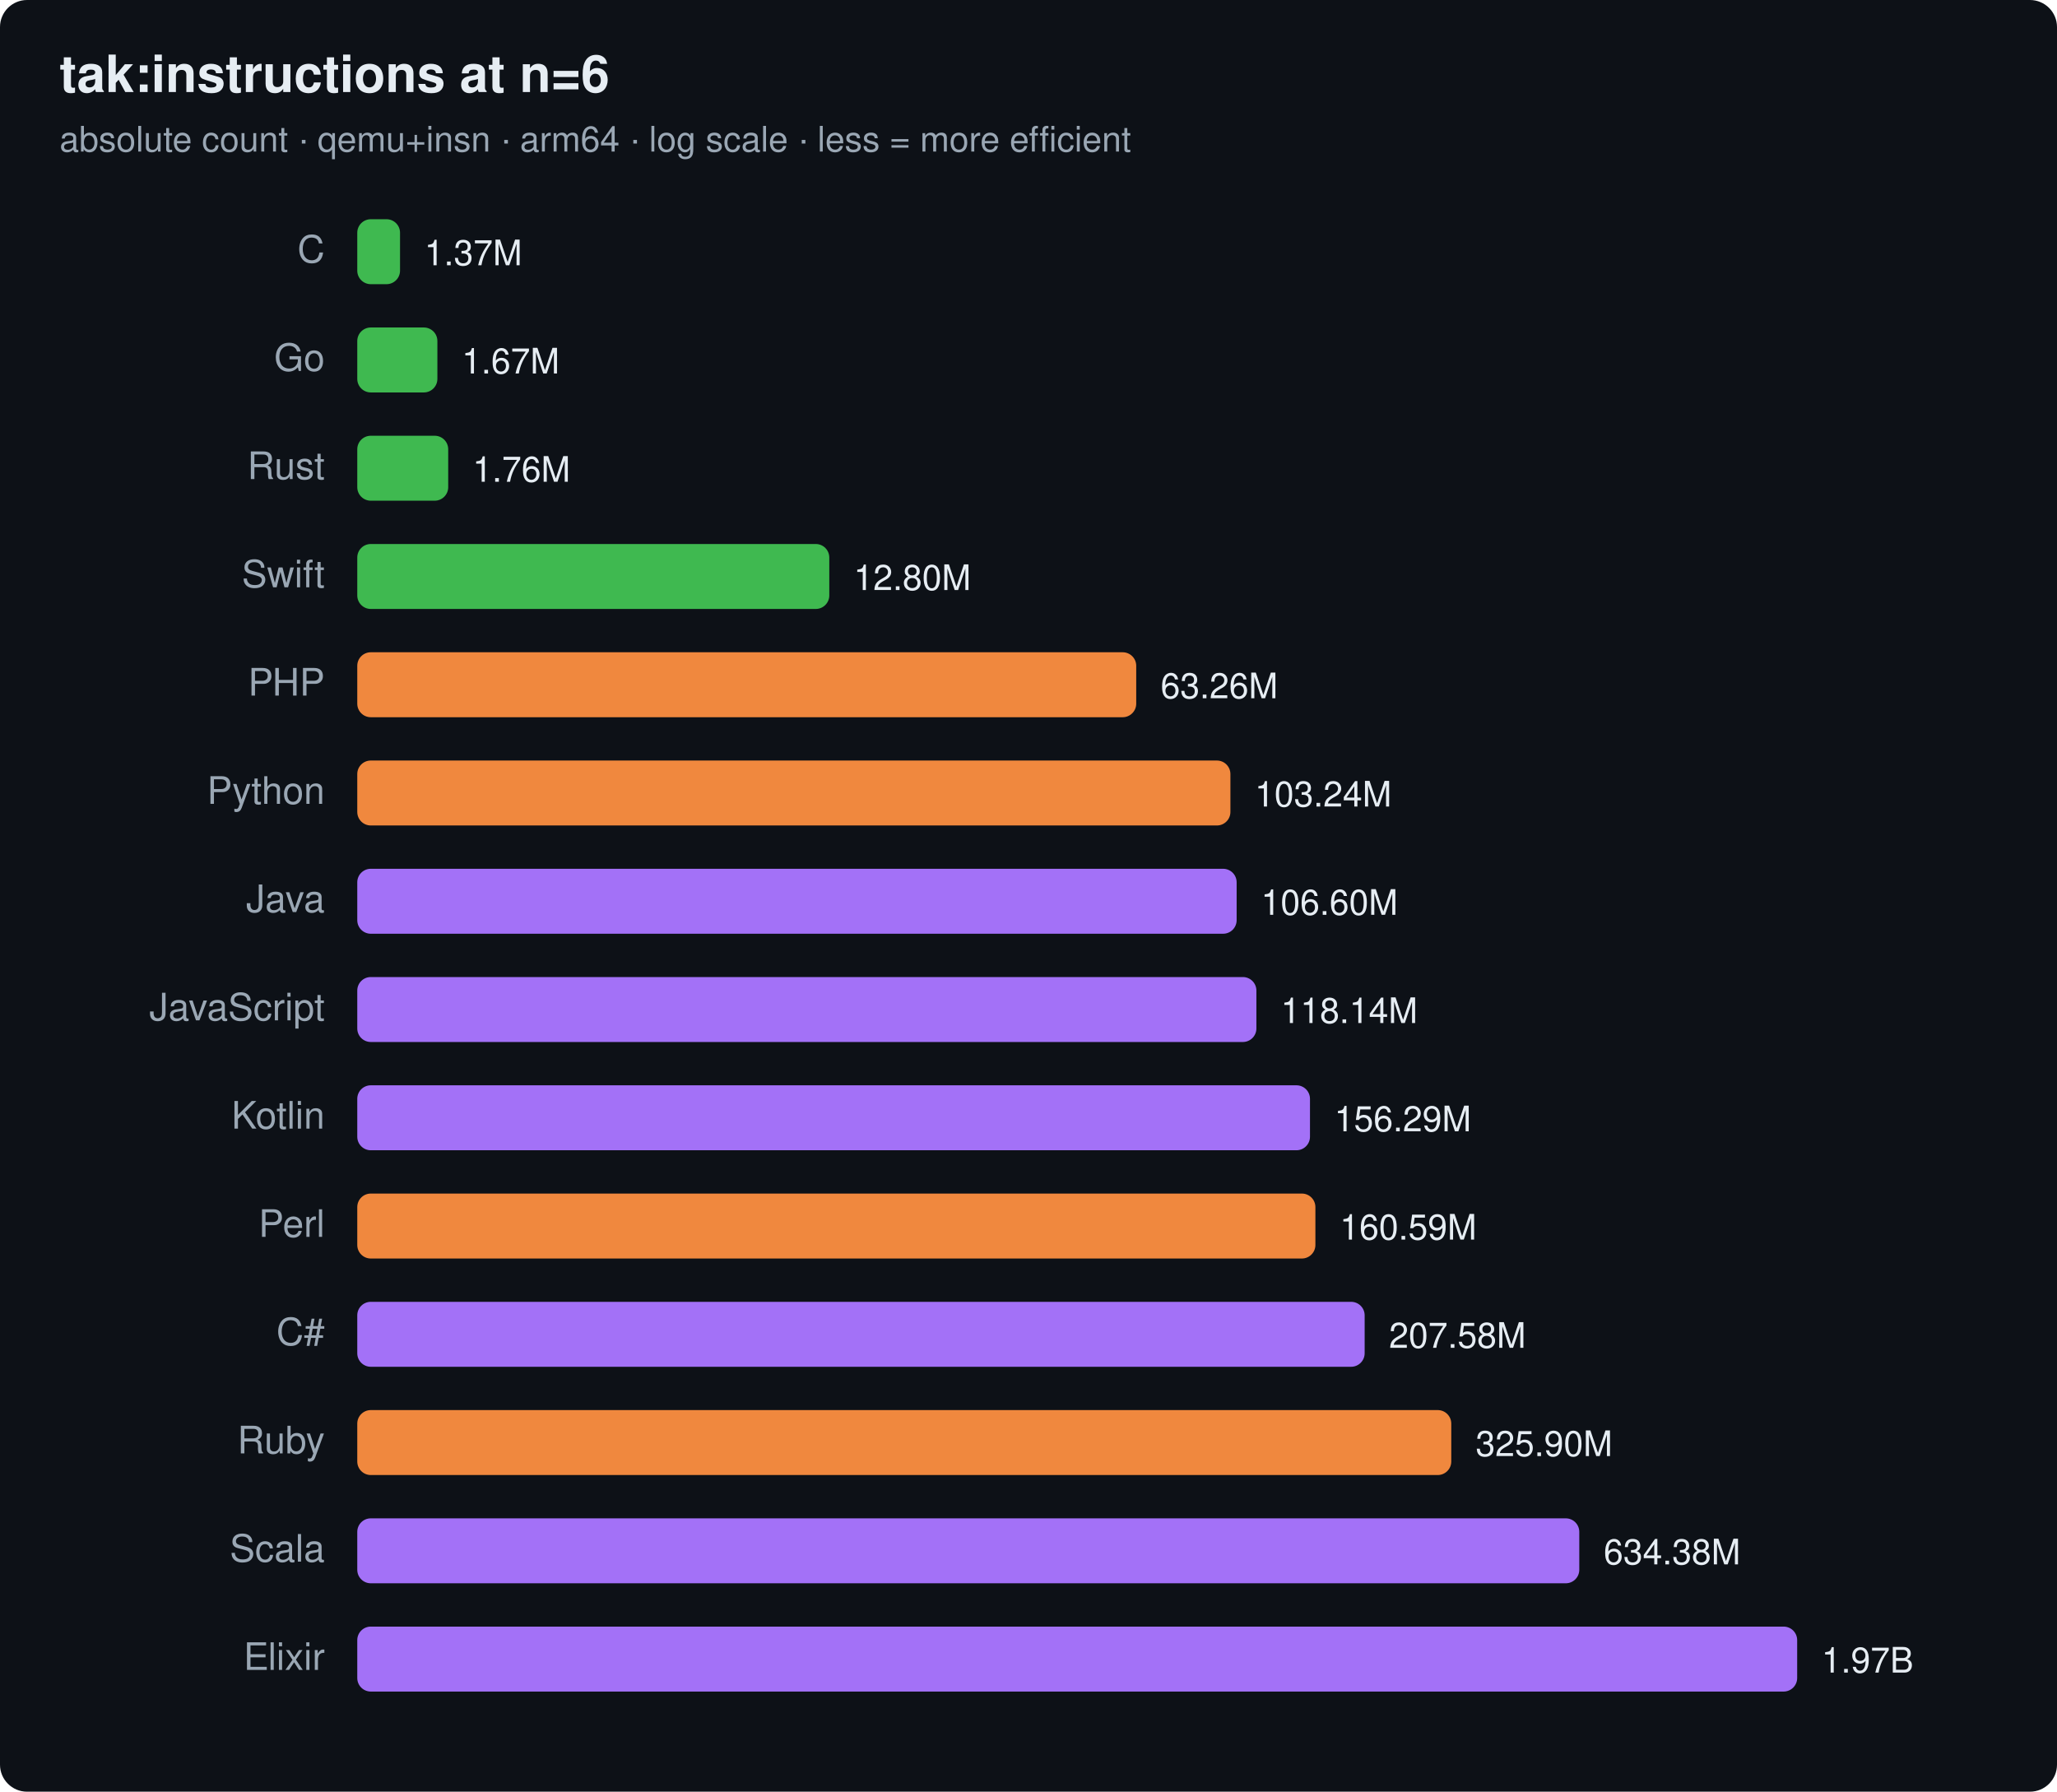
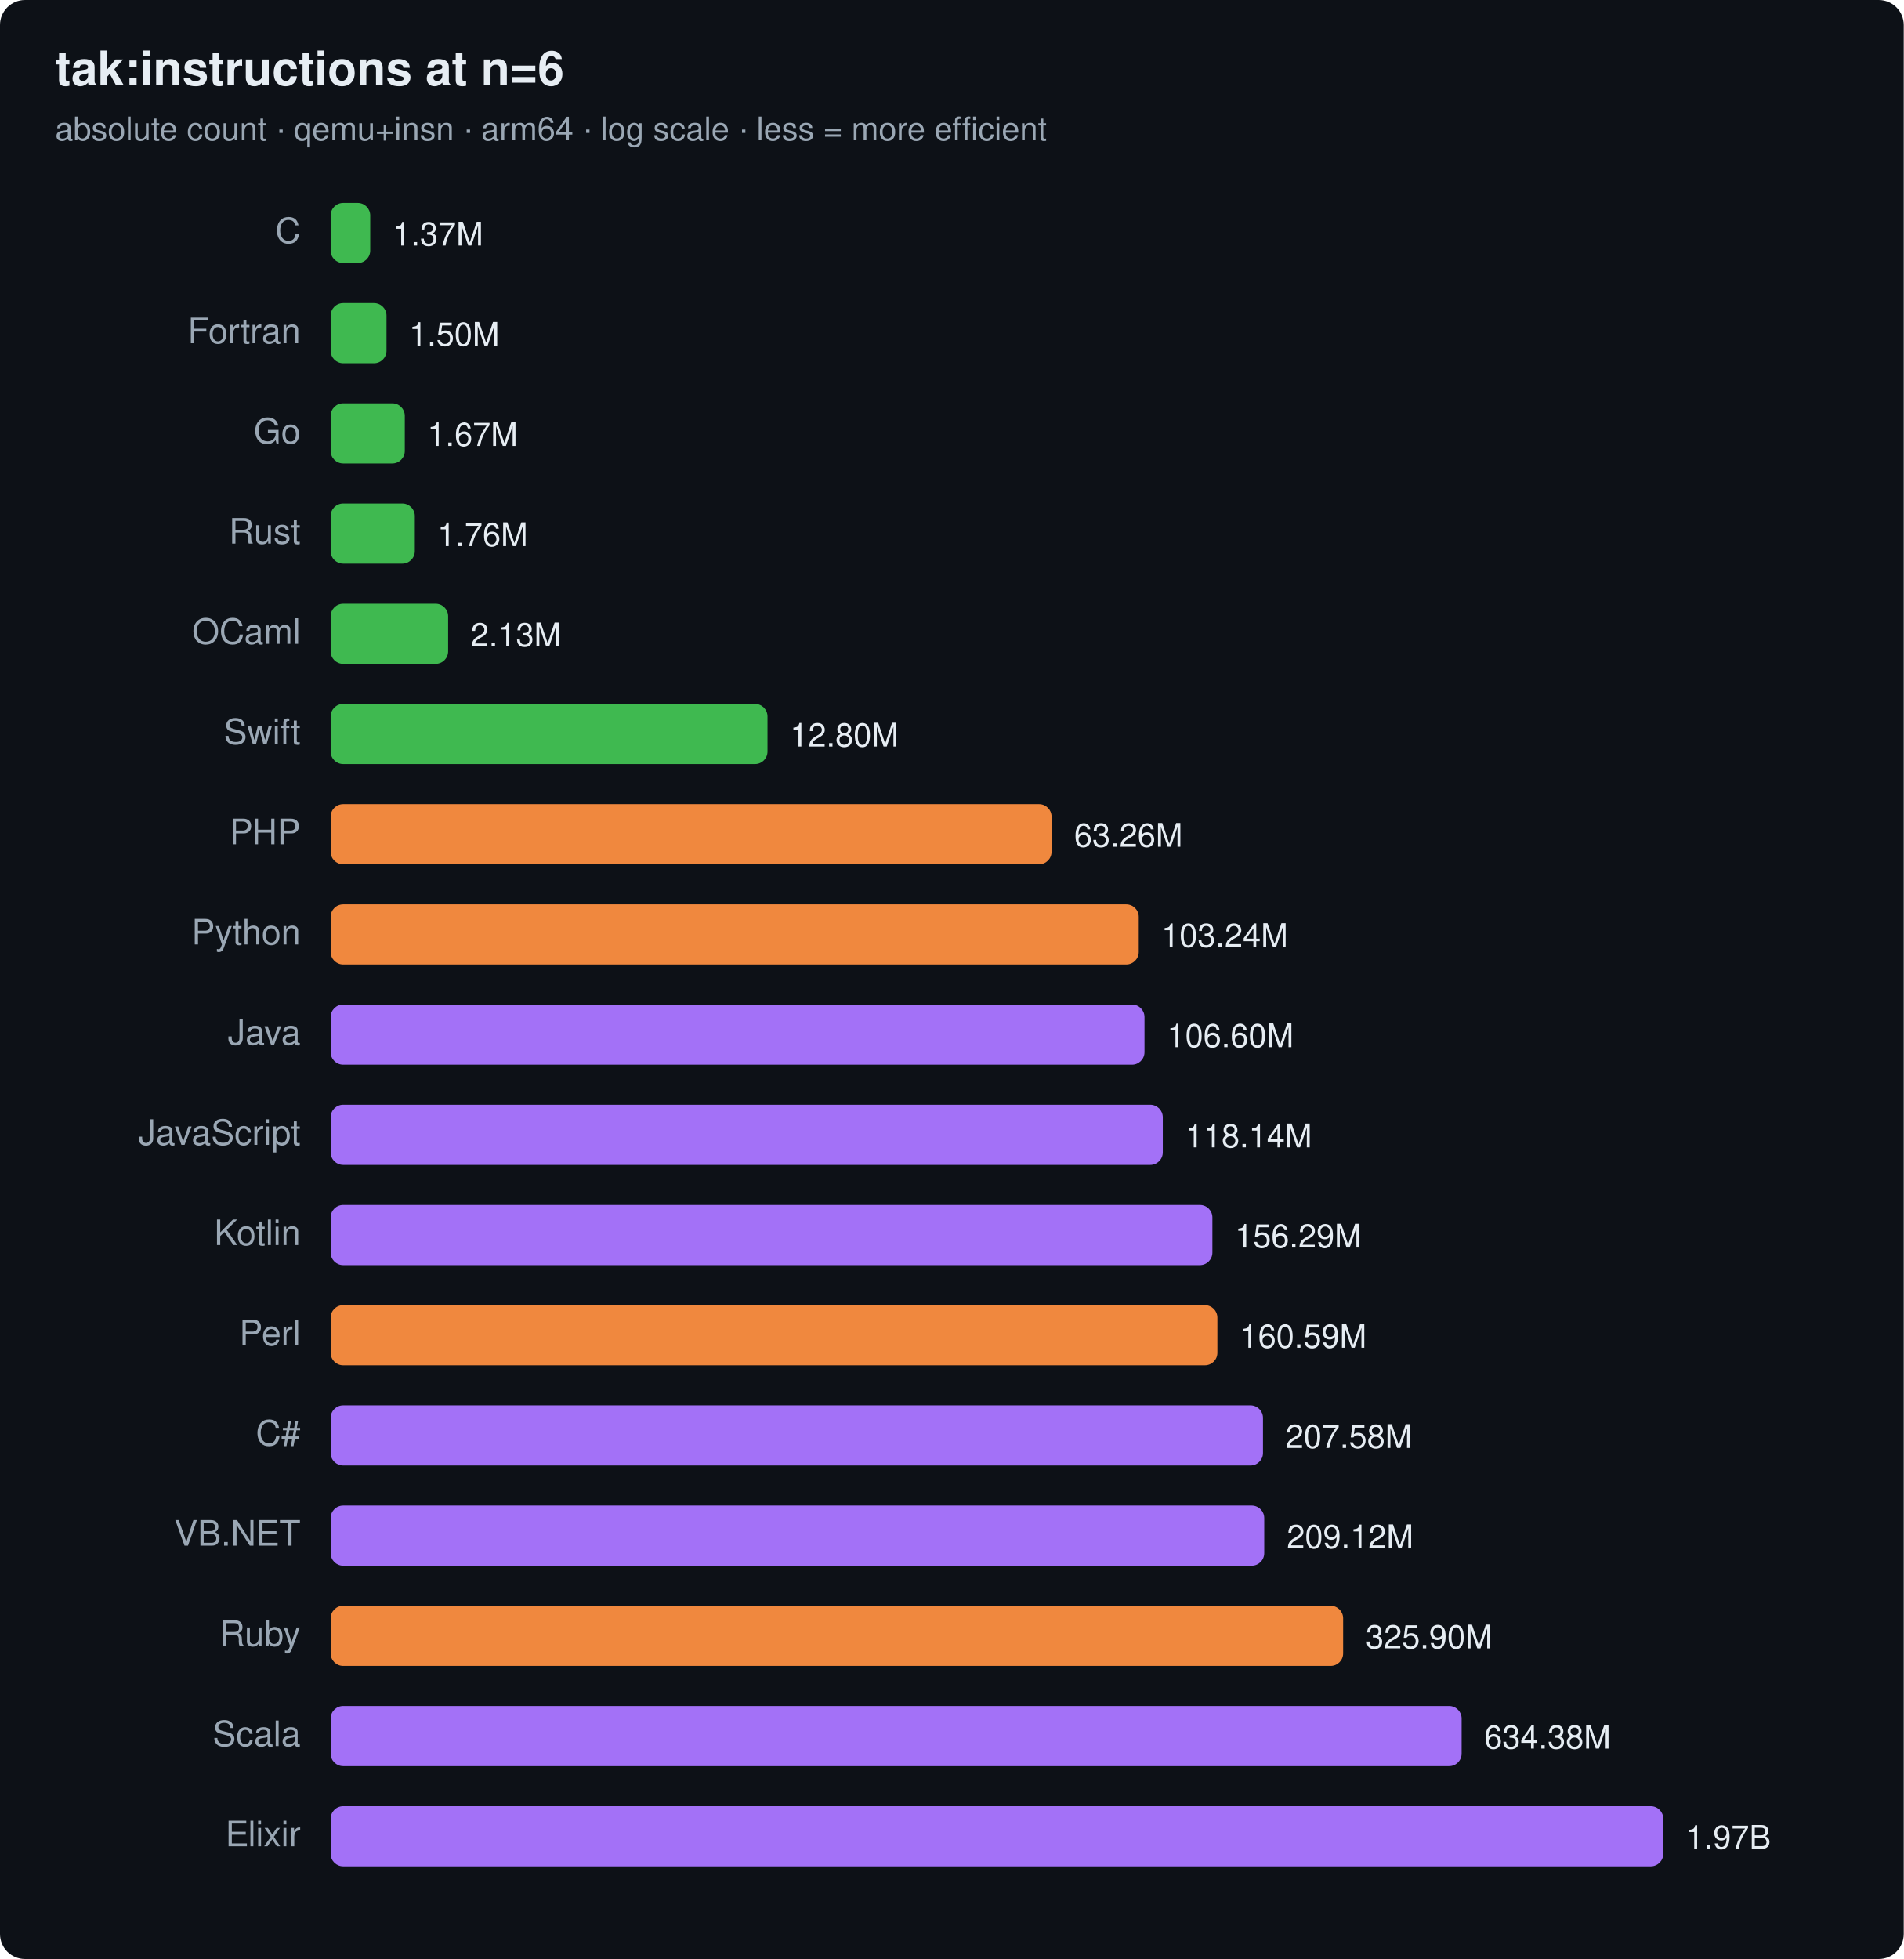
- <svg xmlns="http://www.w3.org/2000/svg" width="760" height="662" viewBox="0 0 760 662" font-family="ui-sans-serif,system-ui,Segoe UI,Helvetica,Arial">
-   <rect width="760" height="662" rx="10" fill="#0d1117" />
+ <svg xmlns="http://www.w3.org/2000/svg" width="760" height="782" viewBox="0 0 760 782" font-family="ui-sans-serif,system-ui,Segoe UI,Helvetica,Arial">
+   <rect width="760" height="782" rx="10" fill="#0d1117" />
  <text x="22" y="34" font-size="19" font-weight="700" fill="#e6edf3">tak:instructions at n=6</text>
  <text x="22" y="56" font-size="13" fill="#9aa7b4">absolute count · qemu+insn · arm64 · log scale · less = more efficient</text>
  <text x="120" y="97" text-anchor="end" font-size="14" fill="#9aa7b4">C</text>
  <rect x="132" y="81" width="15.8" height="24" rx="5" fill="#3fb950" />
  <text x="156.8" y="98" font-size="13" fill="#e6edf3">1.37M</text>
-   <text x="120" y="137" text-anchor="end" font-size="14" fill="#9aa7b4">Go</text>
-   <rect x="132" y="121" width="29.6" height="24" rx="5" fill="#3fb950" />
-   <text x="170.6" y="138" font-size="13" fill="#e6edf3">1.67M</text>
-   <text x="120" y="177" text-anchor="end" font-size="14" fill="#9aa7b4">Rust</text>
-   <rect x="132" y="161" width="33.6" height="24" rx="5" fill="#3fb950" />
-   <text x="174.6" y="178" font-size="13" fill="#e6edf3">1.76M</text>
-   <text x="120" y="217" text-anchor="end" font-size="14" fill="#9aa7b4">Swift</text>
-   <rect x="132" y="201" width="174.4" height="24" rx="5" fill="#3fb950" />
-   <text x="315.4" y="218" font-size="13" fill="#e6edf3">12.80M</text>
-   <text x="120" y="257" text-anchor="end" font-size="14" fill="#9aa7b4">PHP</text>
-   <rect x="132" y="241" width="287.8" height="24" rx="5" fill="#f0883e" />
-   <text x="428.8" y="258" font-size="13" fill="#e6edf3">63.26M</text>
-   <text x="120" y="297" text-anchor="end" font-size="14" fill="#9aa7b4">Python</text>
-   <rect x="132" y="281" width="322.6" height="24" rx="5" fill="#f0883e" />
-   <text x="463.6" y="298" font-size="13" fill="#e6edf3">103.24M</text>
-   <text x="120" y="337" text-anchor="end" font-size="14" fill="#9aa7b4">Java</text>
-   <rect x="132" y="321" width="324.9" height="24" rx="5" fill="#a371f7" />
-   <text x="465.9" y="338" font-size="13" fill="#e6edf3">106.60M</text>
-   <text x="120" y="377" text-anchor="end" font-size="14" fill="#9aa7b4">JavaScript</text>
-   <rect x="132" y="361" width="332.2" height="24" rx="5" fill="#a371f7" />
-   <text x="473.2" y="378" font-size="13" fill="#e6edf3">118.14M</text>
-   <text x="120" y="417" text-anchor="end" font-size="14" fill="#9aa7b4">Kotlin</text>
-   <rect x="132" y="401" width="352.0" height="24" rx="5" fill="#a371f7" />
-   <text x="493.0" y="418" font-size="13" fill="#e6edf3">156.29M</text>
-   <text x="120" y="457" text-anchor="end" font-size="14" fill="#9aa7b4">Perl</text>
-   <rect x="132" y="441" width="354.0" height="24" rx="5" fill="#f0883e" />
-   <text x="495.0" y="458" font-size="13" fill="#e6edf3">160.59M</text>
-   <text x="120" y="497" text-anchor="end" font-size="14" fill="#9aa7b4">C#</text>
-   <rect x="132" y="481" width="372.2" height="24" rx="5" fill="#a371f7" />
-   <text x="513.2" y="498" font-size="13" fill="#e6edf3">207.58M</text>
-   <text x="120" y="537" text-anchor="end" font-size="14" fill="#9aa7b4">Ruby</text>
-   <rect x="132" y="521" width="404.2" height="24" rx="5" fill="#f0883e" />
-   <text x="545.2" y="538" font-size="13" fill="#e6edf3">325.90M</text>
-   <text x="120" y="577" text-anchor="end" font-size="14" fill="#9aa7b4">Scala</text>
-   <rect x="132" y="561" width="451.5" height="24" rx="5" fill="#a371f7" />
-   <text x="592.5" y="578" font-size="13" fill="#e6edf3">634.38M</text>
-   <text x="120" y="617" text-anchor="end" font-size="14" fill="#9aa7b4">Elixir</text>
-   <rect x="132" y="601" width="532.0" height="24" rx="5" fill="#a371f7" />
-   <text x="673.0" y="618" font-size="13" fill="#e6edf3">1.97B</text>
+   <text x="120" y="137" text-anchor="end" font-size="14" fill="#9aa7b4">Fortran</text>
+   <rect x="132" y="121" width="22.3" height="24" rx="5" fill="#3fb950" />
+   <text x="163.3" y="138" font-size="13" fill="#e6edf3">1.50M</text>
+   <text x="120" y="177" text-anchor="end" font-size="14" fill="#9aa7b4">Go</text>
+   <rect x="132" y="161" width="29.6" height="24" rx="5" fill="#3fb950" />
+   <text x="170.6" y="178" font-size="13" fill="#e6edf3">1.67M</text>
+   <text x="120" y="217" text-anchor="end" font-size="14" fill="#9aa7b4">Rust</text>
+   <rect x="132" y="201" width="33.6" height="24" rx="5" fill="#3fb950" />
+   <text x="174.6" y="218" font-size="13" fill="#e6edf3">1.76M</text>
+   <text x="120" y="257" text-anchor="end" font-size="14" fill="#9aa7b4">OCaml</text>
+   <rect x="132" y="241" width="46.9" height="24" rx="5" fill="#3fb950" />
+   <text x="187.9" y="258" font-size="13" fill="#e6edf3">2.13M</text>
+   <text x="120" y="297" text-anchor="end" font-size="14" fill="#9aa7b4">Swift</text>
+   <rect x="132" y="281" width="174.4" height="24" rx="5" fill="#3fb950" />
+   <text x="315.4" y="298" font-size="13" fill="#e6edf3">12.80M</text>
+   <text x="120" y="337" text-anchor="end" font-size="14" fill="#9aa7b4">PHP</text>
+   <rect x="132" y="321" width="287.8" height="24" rx="5" fill="#f0883e" />
+   <text x="428.8" y="338" font-size="13" fill="#e6edf3">63.26M</text>
+   <text x="120" y="377" text-anchor="end" font-size="14" fill="#9aa7b4">Python</text>
+   <rect x="132" y="361" width="322.6" height="24" rx="5" fill="#f0883e" />
+   <text x="463.6" y="378" font-size="13" fill="#e6edf3">103.24M</text>
+   <text x="120" y="417" text-anchor="end" font-size="14" fill="#9aa7b4">Java</text>
+   <rect x="132" y="401" width="324.9" height="24" rx="5" fill="#a371f7" />
+   <text x="465.9" y="418" font-size="13" fill="#e6edf3">106.60M</text>
+   <text x="120" y="457" text-anchor="end" font-size="14" fill="#9aa7b4">JavaScript</text>
+   <rect x="132" y="441" width="332.2" height="24" rx="5" fill="#a371f7" />
+   <text x="473.2" y="458" font-size="13" fill="#e6edf3">118.14M</text>
+   <text x="120" y="497" text-anchor="end" font-size="14" fill="#9aa7b4">Kotlin</text>
+   <rect x="132" y="481" width="352.0" height="24" rx="5" fill="#a371f7" />
+   <text x="493.0" y="498" font-size="13" fill="#e6edf3">156.29M</text>
+   <text x="120" y="537" text-anchor="end" font-size="14" fill="#9aa7b4">Perl</text>
+   <rect x="132" y="521" width="354.0" height="24" rx="5" fill="#f0883e" />
+   <text x="495.0" y="538" font-size="13" fill="#e6edf3">160.59M</text>
+   <text x="120" y="577" text-anchor="end" font-size="14" fill="#9aa7b4">C#</text>
+   <rect x="132" y="561" width="372.2" height="24" rx="5" fill="#a371f7" />
+   <text x="513.2" y="578" font-size="13" fill="#e6edf3">207.58M</text>
+   <text x="120" y="617" text-anchor="end" font-size="14" fill="#9aa7b4">VB.NET</text>
+   <rect x="132" y="601" width="372.7" height="24" rx="5" fill="#a371f7" />
+   <text x="513.7" y="618" font-size="13" fill="#e6edf3">209.12M</text>
+   <text x="120" y="657" text-anchor="end" font-size="14" fill="#9aa7b4">Ruby</text>
+   <rect x="132" y="641" width="404.2" height="24" rx="5" fill="#f0883e" />
+   <text x="545.2" y="658" font-size="13" fill="#e6edf3">325.90M</text>
+   <text x="120" y="697" text-anchor="end" font-size="14" fill="#9aa7b4">Scala</text>
+   <rect x="132" y="681" width="451.5" height="24" rx="5" fill="#a371f7" />
+   <text x="592.5" y="698" font-size="13" fill="#e6edf3">634.38M</text>
+   <text x="120" y="737" text-anchor="end" font-size="14" fill="#9aa7b4">Elixir</text>
+   <rect x="132" y="721" width="532.0" height="24" rx="5" fill="#a371f7" />
+   <text x="673.0" y="738" font-size="13" fill="#e6edf3">1.97B</text>
</svg>
